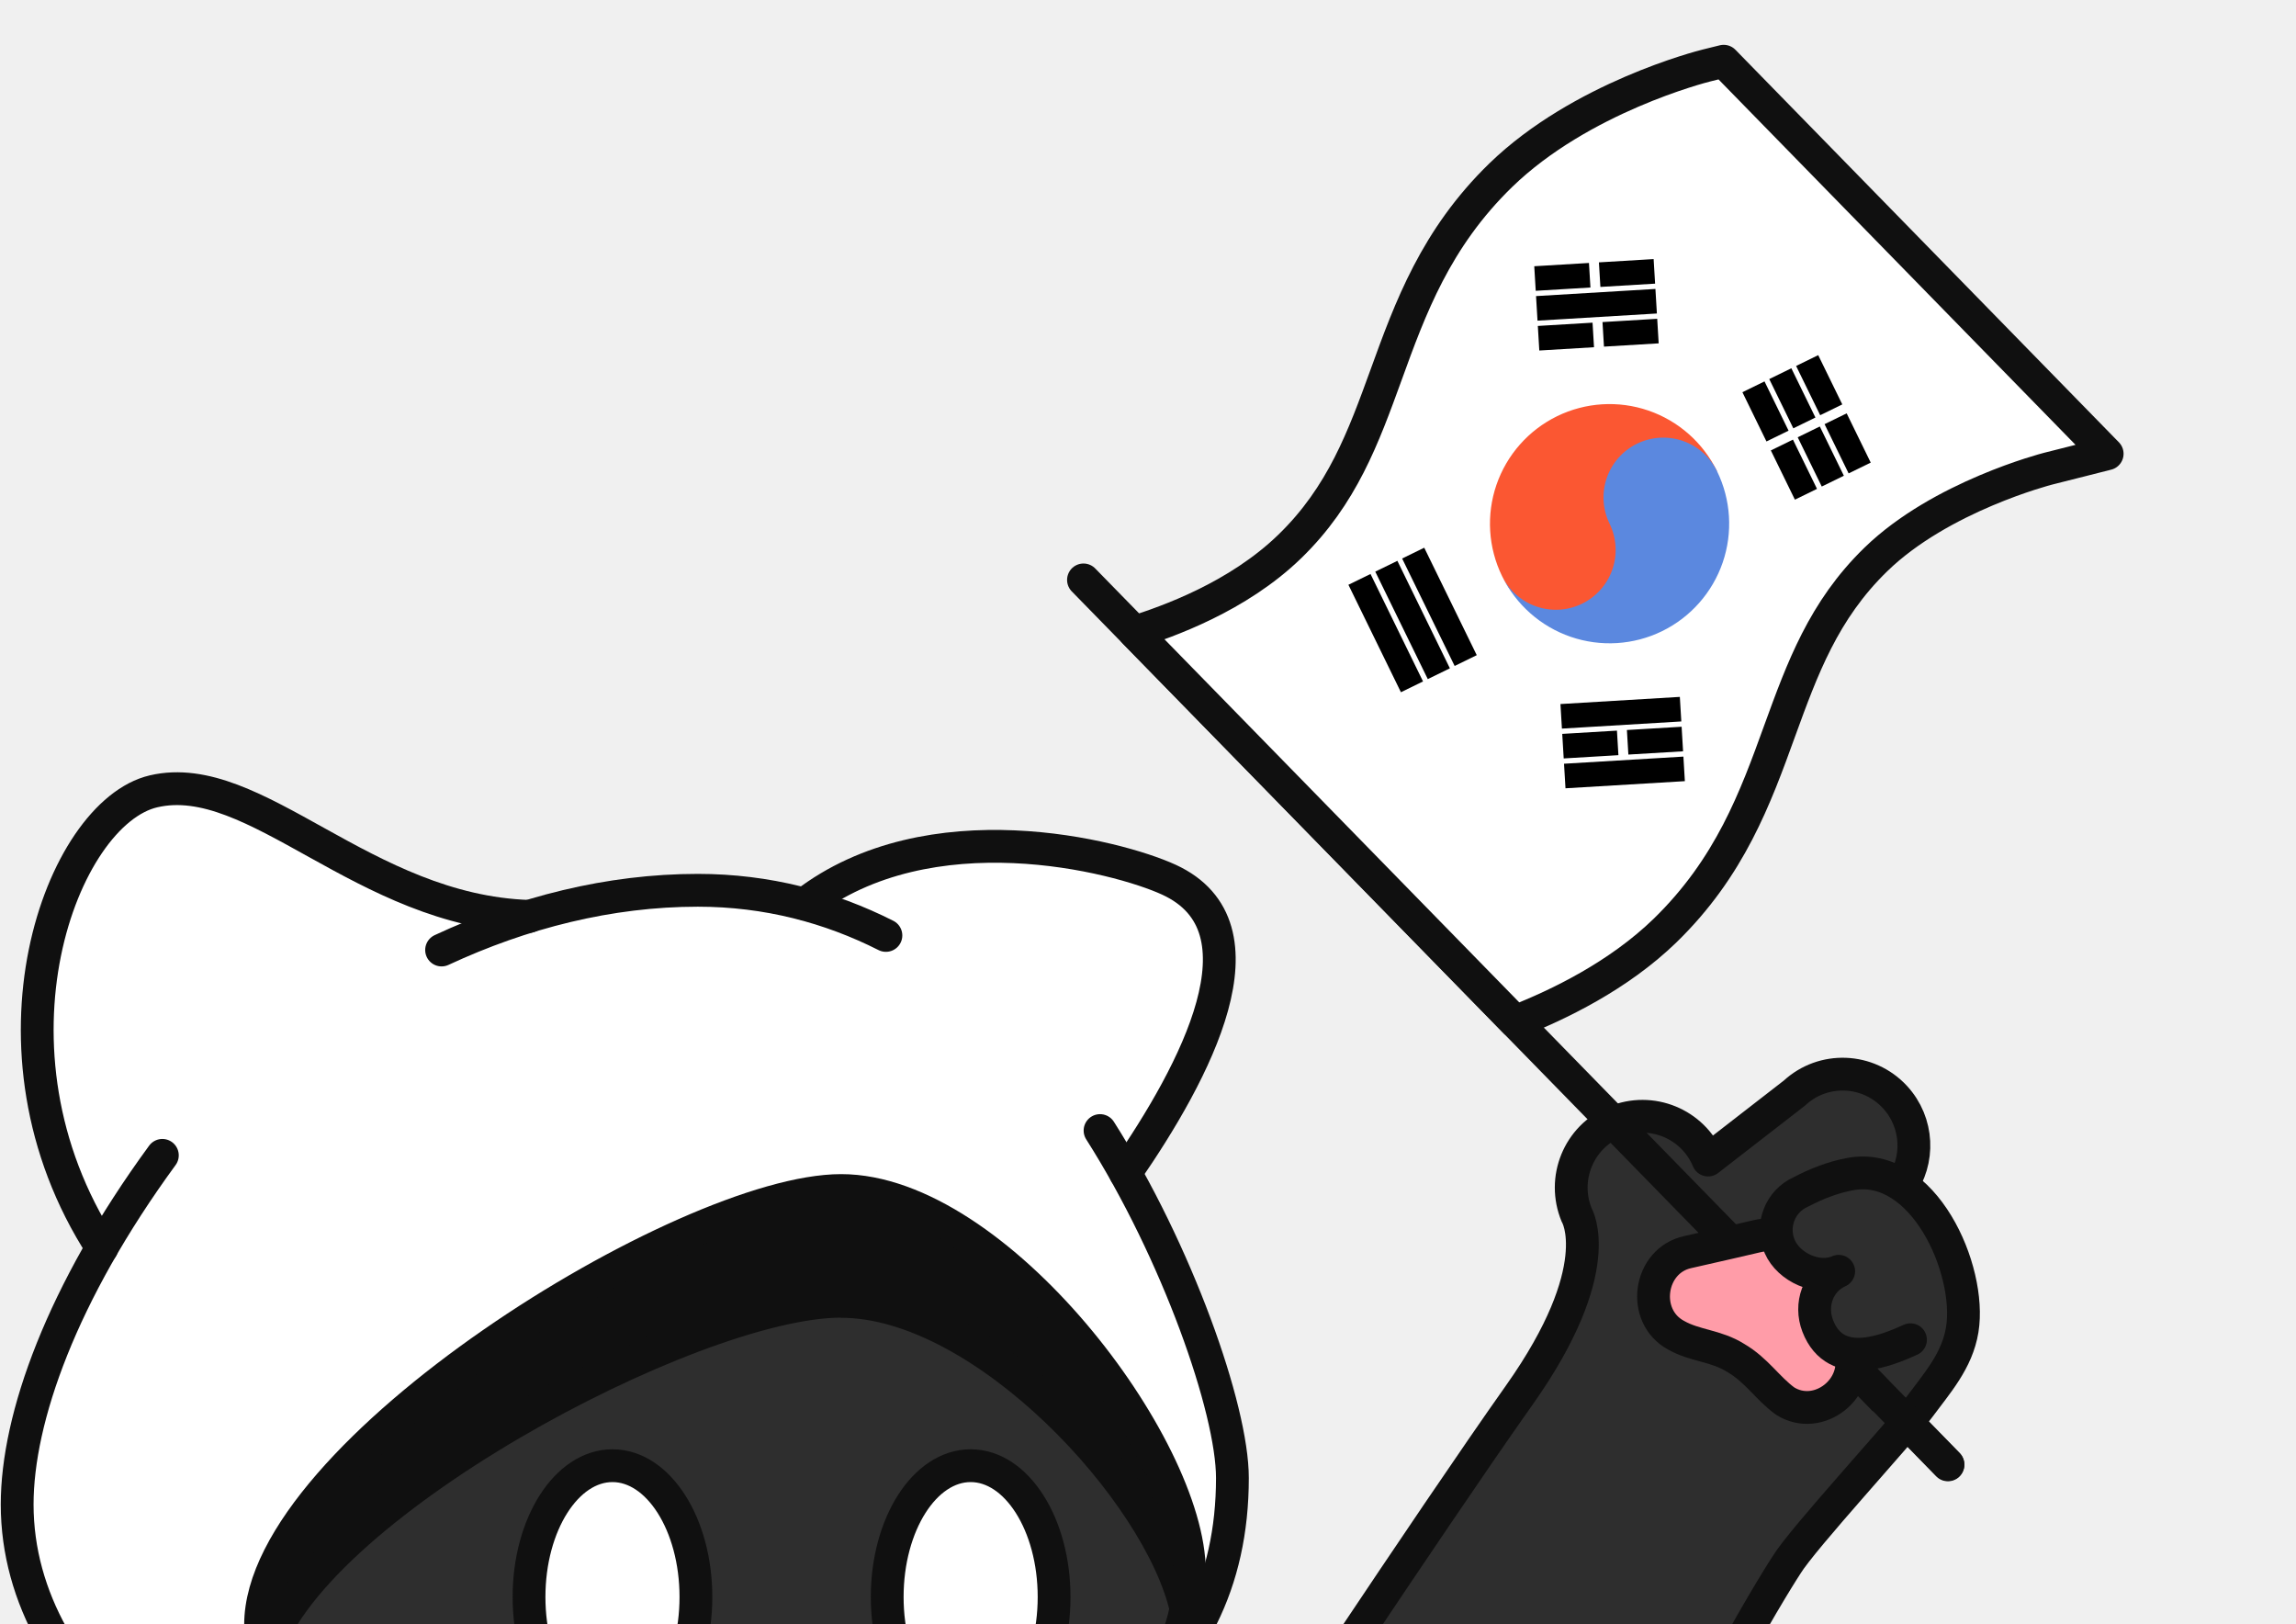
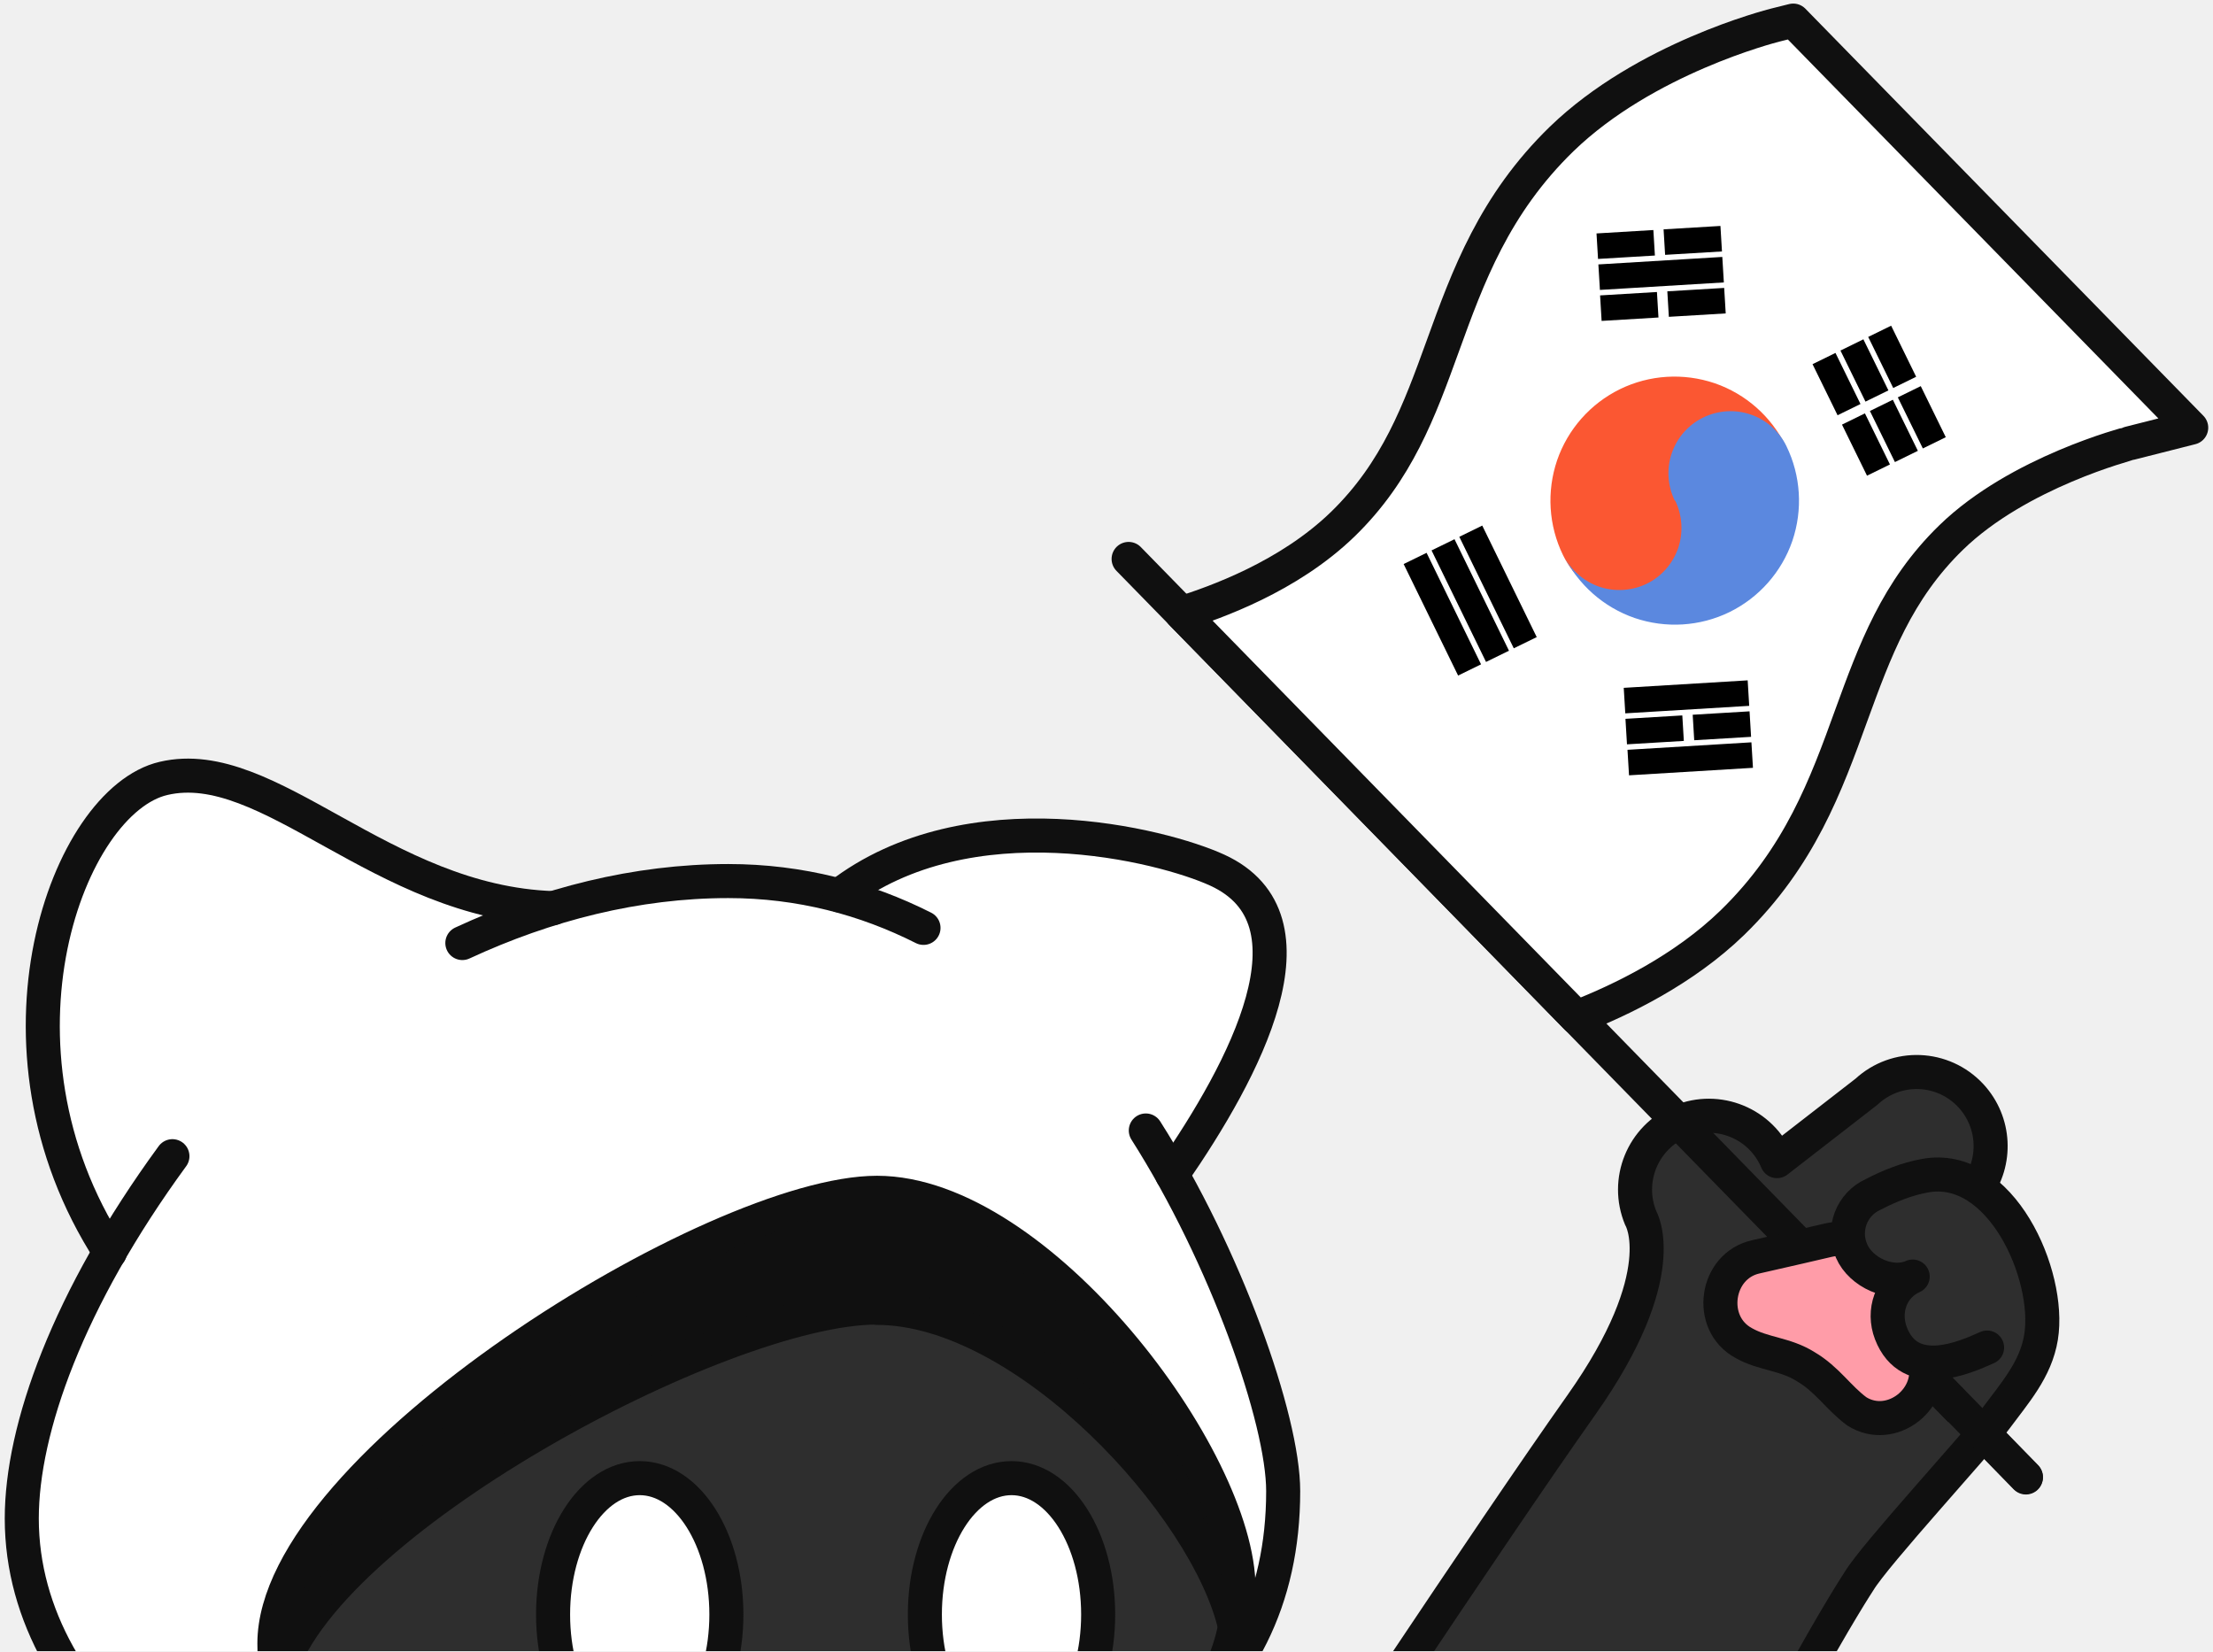
- <svg xmlns="http://www.w3.org/2000/svg" width="140" height="99" viewBox="0 0 140 99" fill="none">
-   <g clip-path="url(#clip0_304_2359)">
-     <path d="M96.092 120.428C98.217 115.649 101.372 110.796 103.341 106.19C104.923 102.489 106.754 98.888 108.851 95.443C109.817 93.853 115.842 87.392 116.964 85.903C118.086 84.413 119.337 83.042 119.65 81.132C120.082 78.473 118.62 74.214 116.044 72.423C117.286 70.778 117.212 68.439 115.75 66.876C114.113 65.121 111.353 65.012 109.587 66.638L104.298 70.705C103.368 68.494 100.811 67.461 98.585 68.384C96.359 69.307 95.32 71.847 96.249 74.059C96.249 74.059 98.217 77.294 92.726 84.989C87.234 92.683 75.883 109.745 75.883 109.745" fill="#2E2E2E" />
-     <path d="M66.066 35.355L113.649 84.046L118.777 89.306" stroke="#101010" stroke-width="2" stroke-linecap="round" stroke-linejoin="round" />
-     <path d="M92.39 62.288C95.029 61.258 98.683 59.491 101.527 56.733C105.494 52.873 107.036 48.647 108.518 44.553C109.893 40.776 111.186 37.209 114.383 34.106C118.344 30.257 124.796 28.601 124.858 28.581L128.486 27.664L105.103 3.733L104.061 3.991C103.75 4.068 96.389 5.948 91.506 10.684C87.538 14.544 85.997 18.77 84.514 22.864C83.14 26.641 81.847 30.208 78.649 33.311C75.452 36.414 71.15 37.911 69.181 38.538L92.39 62.288Z" fill="white" stroke="#101010" stroke-width="2" stroke-linecap="round" stroke-linejoin="round" />
-     <path d="M82.894 35.322L86.096 41.873L82.894 35.322ZM87.734 41.073L84.532 34.521L87.734 41.073ZM86.17 33.721L89.372 40.272L86.17 33.721ZM110.119 30.133L108.652 27.131L110.119 30.133ZM108.385 26.585L106.918 23.582L108.385 26.585ZM108.555 22.781L110.023 25.784L108.555 22.781ZM110.29 26.33L111.757 29.333L110.29 26.33ZM113.395 28.532L111.928 25.53L113.395 28.532ZM111.661 24.984L110.193 21.981L111.661 24.984Z" fill="black" />
-     <path d="M82.894 35.322L86.096 41.873M87.734 41.073L84.532 34.521M86.17 33.721L89.372 40.272M110.119 30.133L108.652 27.131M108.385 26.585L106.918 23.582M108.555 22.781L110.023 25.784M110.29 26.33L111.757 29.333M113.395 28.532L111.928 25.53M111.661 24.984L110.193 21.981" stroke="black" stroke-width="1.5" />
-     <path d="M95.412 47.31L102.691 46.875L95.412 47.31ZM102.582 45.055L99.246 45.254L102.582 45.055ZM98.639 45.291L95.303 45.49L98.639 45.291ZM95.194 43.671L102.474 43.235L95.194 43.671ZM101.094 20.184L97.758 20.384L101.094 20.184ZM97.151 20.42L93.815 20.62L97.151 20.42ZM93.706 18.8L100.985 18.364L93.706 18.8ZM100.876 16.544L97.54 16.744L100.876 16.544ZM96.933 16.78L93.597 16.98L96.933 16.78Z" fill="black" />
-     <path d="M95.412 47.31L102.691 46.875M102.582 45.055L99.246 45.254M98.639 45.291L95.303 45.49M95.194 43.671L102.474 43.235M101.094 20.184L97.758 20.384M97.151 20.42L93.815 20.62M93.706 18.8L100.985 18.364M100.876 16.544L97.54 16.744M96.933 16.78L93.597 16.98" stroke="black" stroke-width="1.5" />
-     <path d="M101.42 30.326C102.057 31.63 102.15 33.132 101.679 34.504C101.208 35.876 100.211 37.005 98.908 37.641C97.604 38.278 96.102 38.371 94.73 37.9C93.358 37.429 92.229 36.432 91.592 35.129C90.743 33.391 90.619 31.387 91.247 29.558C91.876 27.729 93.205 26.225 94.942 25.375C96.68 24.526 98.684 24.402 100.513 25.03C102.342 25.659 103.847 26.988 104.696 28.725" fill="#FB5732" />
-     <path d="M98.145 31.927C97.72 31.058 97.658 30.056 97.972 29.142C98.286 28.227 98.951 27.475 99.82 27.05C100.689 26.626 101.691 26.564 102.605 26.878C103.52 27.192 104.272 27.857 104.697 28.725C105.546 30.463 105.67 32.467 105.042 34.296C104.413 36.125 103.084 37.63 101.347 38.479C99.609 39.328 97.605 39.452 95.776 38.824C93.947 38.196 92.442 36.867 91.593 35.129C92.018 35.998 92.77 36.662 93.685 36.977C94.599 37.291 95.601 37.229 96.47 36.804C97.339 36.379 98.003 35.627 98.317 34.712C98.632 33.798 98.569 32.796 98.145 31.927Z" fill="#5B88DF" />
-     <path d="M115.856 72.419C117.073 70.768 116.982 68.439 115.545 66.881C113.916 65.12 111.171 65.01 109.414 66.642L104.152 70.722C103.227 68.504 100.683 67.468 98.469 68.394C96.254 69.32 95.22 71.868 96.144 74.087C96.144 74.087 98.103 77.333 92.639 85.053C87.176 92.773 75.883 109.891 75.883 109.891" stroke="#101010" stroke-width="2" stroke-linecap="round" stroke-linejoin="round" />
-     <path d="M111.623 78.069C111.076 76.094 109.106 74.915 107.136 75.366C107.136 75.366 103.968 76.104 102.912 76.334C100.528 76.852 100.047 80.245 102.205 81.405C103.355 82.057 104.628 82.028 105.835 82.785C107.117 83.533 107.758 84.616 108.842 85.412C110.868 86.696 113.517 84.635 112.801 82.306L111.613 78.079L111.623 78.069Z" fill="#FF9CA8" stroke="#101010" stroke-width="2" stroke-linecap="round" stroke-linejoin="round" />
-     <path d="M116.493 81.678C115.225 82.246 111.951 83.72 110.838 80.836C110.337 79.536 110.847 78.072 112.115 77.504C110.847 78.072 109.078 77.275 108.522 76.003C107.965 74.73 108.531 73.238 109.799 72.671C110.738 72.176 111.769 71.773 112.808 71.581C117.277 70.73 120.242 77.412 119.649 81.065C119.339 82.978 118.089 84.351 116.986 85.843C115.882 87.335 109.908 93.808 108.941 95.4C108.941 95.4 103.442 103.749 96.291 120.428" fill="#2E2E2E" />
-     <path d="M116.493 81.678C115.225 82.246 111.951 83.72 110.838 80.836C110.337 79.536 110.847 78.072 112.115 77.504C110.847 78.072 109.078 77.275 108.522 76.003C107.965 74.73 108.531 73.238 109.799 72.671C110.738 72.176 111.769 71.773 112.808 71.581C117.277 70.73 120.242 77.412 119.649 81.065C119.339 82.978 118.089 84.351 116.986 85.843C115.882 87.335 109.908 93.808 108.941 95.4C108.941 95.4 103.442 103.749 96.291 120.428" stroke="#101010" stroke-width="2" stroke-linecap="round" stroke-linejoin="round" />
-     <path d="M113.65 84.024L118.779 89.279" stroke="#101010" stroke-width="2" stroke-linecap="round" stroke-linejoin="round" />
-     <path d="M49.424 110.271C62.575 109.406 72.525 105.087 72.525 95.826C72.525 88.156 60.751 72.581 51.287 72.581C41.823 72.581 15.889 88.6 15.889 99.054C15.889 108.315 25.846 109.414 38.989 110.271H49.424Z" fill="#2E2E2E" />
-     <path d="M51.287 79.339C60.015 79.339 70.701 90.97 72.313 98.064C72.454 97.347 72.525 96.606 72.525 95.819C72.525 88.148 60.751 72.573 51.279 72.573C41.807 72.573 15.881 88.592 15.881 99.046C15.881 99.81 15.951 100.511 16.084 101.174C18.441 92.03 42.175 79.331 51.279 79.331L51.287 79.339Z" fill="#101010" stroke="#101010" stroke-width="2" stroke-linecap="round" stroke-linejoin="round" />
-     <path d="M59.186 105.368C61.996 105.368 64.274 101.784 64.274 97.362C64.274 92.941 61.996 89.356 59.186 89.356C56.376 89.356 54.098 92.941 54.098 97.362C54.098 101.784 56.376 105.368 59.186 105.368Z" fill="white" stroke="#101010" stroke-width="2" stroke-miterlimit="10" stroke-linecap="round" />
-     <path d="M37.346 105.368C40.156 105.368 42.434 101.784 42.434 97.362C42.434 92.941 40.156 89.356 37.346 89.356C34.536 89.356 32.258 92.941 32.258 97.362C32.258 101.784 34.536 105.368 37.346 105.368Z" fill="white" stroke="#101010" stroke-width="2" stroke-miterlimit="10" stroke-linecap="round" />
-     <path d="M41.33 118.418C38.261 111.706 32.273 109.742 32.273 109.742H32.234C22.574 108.752 15.889 106.647 15.889 99.054C15.889 88.601 41.706 72.581 51.287 72.581C60.869 72.581 72.533 88.156 72.533 95.827C72.533 99.546 70.92 102.469 68.149 104.69C72.603 101.284 75.155 96.513 75.155 90.113C75.155 86.379 72.501 78.42 68.626 71.521C72.877 65.363 77.59 56.538 71.272 53.638C68.094 52.181 56.681 49.25 49.072 55.12V55.143C47.013 54.589 44.845 54.293 42.551 54.293C39.052 54.293 35.6 54.862 32.273 55.876C22.159 55.548 15.568 46.81 9.368 48.252C3.748 49.554 -1.646 63.936 6.213 76.081C2.659 82.216 1.047 87.673 1.047 91.734C1.047 101.837 10.769 109.812 21.674 113C20.006 114.209 16.938 117.381 16.163 124.085" fill="white" />
-     <path d="M26.081 113.998C13.54 111.893 1.047 103.17 1.047 91.719C1.047 86.457 3.755 78.841 9.9 70.437" stroke="#101010" stroke-width="2" stroke-linecap="round" stroke-linejoin="round" />
-     <path d="M67.076 68.925C71.765 76.299 75.147 85.895 75.147 90.105C75.147 96.552 72.564 101.346 68.055 104.752" stroke="#101010" stroke-width="2" stroke-linecap="round" stroke-linejoin="round" />
-     <path d="M26.926 57.918C31.842 55.633 37.149 54.277 42.551 54.277C46.778 54.277 50.606 55.306 54.019 57.029" stroke="#101010" stroke-width="2" stroke-linecap="round" stroke-linejoin="round" />
-     <path d="M32.272 55.867C22.158 55.54 15.567 46.801 9.367 48.243C3.747 49.545 -1.647 63.928 6.213 76.073" stroke="#101010" stroke-width="2" stroke-linecap="round" stroke-linejoin="round" />
-     <path d="M49.072 55.111C56.681 49.241 68.094 52.172 71.273 53.63C77.59 56.53 72.885 65.354 68.627 71.513" stroke="#101010" stroke-width="2" stroke-linecap="round" stroke-linejoin="round" />
-     <path d="M49.424 110.271C62.575 109.406 72.525 105.087 72.525 95.826C72.525 88.156 60.751 72.581 51.287 72.581C41.823 72.581 15.889 88.6 15.889 99.054C15.889 108.315 25.846 109.414 38.989 110.271H49.424Z" stroke="#101010" stroke-width="2" stroke-linecap="round" stroke-linejoin="round" />
+ <svg xmlns="http://www.w3.org/2000/svg" width="130" height="97" viewBox="0 0 130 97" fill="none">
+   <g clip-path="url(#clip0_769_2697)">
+     <mask id="mask0_769_2697" style="mask-type:luminance" maskUnits="userSpaceOnUse" x="0" y="0" width="130" height="97">
+       <path d="M130 0H0V97H130V0Z" fill="white" />
+     </mask>
+     <g mask="url(#mask0_769_2697)">
+       <path d="M96.329 117.9C98.449 113.12 101.609 108.27 103.579 103.66C105.159 99.96 106.989 96.36 109.089 92.91C110.059 91.32 116.079 84.86 117.199 83.37C118.319 81.88 119.569 80.51 119.889 78.6C120.319 75.94 118.859 71.68 116.279 69.89C117.519 68.24 117.449 65.91 115.989 64.34C114.349 62.59 111.589 62.48 109.829 64.1L104.539 68.17C103.609 65.96 101.049 64.93 98.829 65.85C96.599 66.77 95.559 69.31 96.489 71.53C96.489 71.53 98.459 74.77 92.969 82.46C87.479 90.15 76.129 107.22 76.129 107.22" fill="#2E2E2E" />
+       <path d="M66.299 32.83L113.879 81.52L119.009 86.78" stroke="#101010" stroke-width="2" stroke-linecap="round" stroke-linejoin="round" />
+       <path d="M92.62 59.76C95.26 58.73 98.91 56.96 101.76 54.2C105.73 50.34 107.27 46.11 108.75 42.02C110.13 38.24 111.42 34.68 114.62 31.57C118.58 27.72 125.03 26.07 125.09 26.04L128.72 25.12L105.34 1.21L104.3 1.47C103.99 1.55 96.63 3.43 91.74 8.16C87.77 12.02 86.23 16.25 84.75 20.34C83.38 24.12 82.08 27.68 78.88 30.79C75.68 33.89 71.38 35.39 69.41 36.02L92.62 59.77V59.76Z" fill="white" stroke="#101010" stroke-width="2" stroke-linecap="round" stroke-linejoin="round" />
+       <path d="M83.129 32.8L86.329 39.35M87.969 38.55L84.769 32M86.399 31.2L89.599 37.75M110.349 27.61L108.879 24.61M108.619 24.06L107.149 21.06M108.789 20.26L110.259 23.26M110.519 23.81L111.989 26.81M113.629 26.01L112.159 23.01M111.889 22.46L110.419 19.46" stroke="black" stroke-width="1.5" />
+       <path d="M95.65 44.79L102.93 44.35M102.82 42.53L99.48 42.73M98.87 42.77L95.53 42.97M95.43 41.15L102.71 40.71M101.33 17.66L97.99 17.86M97.38 17.9L94.04 18.1M93.94 16.28L101.22 15.84M101.11 14.02L97.77 14.22M97.17 14.26L93.83 14.46" stroke="black" stroke-width="1.5" />
+       <path d="M101.648 27.8C102.288 29.1 102.378 30.61 101.908 31.98C101.438 33.35 100.438 34.48 99.138 35.12C97.838 35.76 96.329 35.85 94.959 35.38C93.588 34.91 92.459 33.91 91.819 32.61C90.969 30.87 90.849 28.87 91.469 27.04C92.099 25.21 93.428 23.71 95.159 22.86C96.898 22.01 98.898 21.89 100.728 22.51C102.558 23.14 104.058 24.47 104.908 26.21" fill="#FB5732" />
+       <path d="M98.38 29.4C97.96 28.53 97.89 27.53 98.21 26.61C98.52 25.7 99.19 24.94 100.06 24.52C100.93 24.1 101.93 24.03 102.85 24.35C103.76 24.66 104.52 25.33 104.94 26.2C105.79 27.94 105.91 29.94 105.29 31.77C104.66 33.6 103.33 35.1 101.6 35.95C99.86 36.8 97.86 36.92 96.03 36.3C94.2 35.67 92.7 34.34 91.85 32.61C92.27 33.48 93.03 34.14 93.94 34.46C94.85 34.77 95.86 34.71 96.73 34.29C97.6 33.87 98.26 33.11 98.58 32.2C98.89 31.29 98.83 30.28 98.41 29.41L98.38 29.4Z" fill="#5B88DF" />
+       <path d="M116.089 69.9C117.309 68.25 117.219 65.92 115.779 64.36C114.149 62.6 111.409 62.49 109.649 64.12L104.389 68.2C103.459 65.98 100.919 64.95 98.709 65.87C96.499 66.8 95.459 69.34 96.389 71.56C96.389 71.56 98.349 74.81 92.889 82.53C87.429 90.25 76.129 107.37 76.129 107.37" stroke="#101010" stroke-width="2" stroke-linecap="round" stroke-linejoin="round" />
+       <path d="M111.86 75.55C111.31 73.58 109.34 72.4 107.37 72.85C107.37 72.85 104.2 73.59 103.15 73.82C100.77 74.34 100.28 77.73 102.44 78.89C103.59 79.54 104.86 79.51 106.07 80.27C107.35 81.02 107.99 82.1 109.08 82.9C111.11 84.18 113.75 82.12 113.04 79.79L111.85 75.56H111.86V75.55Z" fill="#FF9CA8" stroke="#101010" stroke-width="2" stroke-linecap="round" stroke-linejoin="round" />
+       <path d="M116.729 79.15C115.459 79.72 112.189 81.19 111.079 78.31C110.579 77.01 111.079 75.55 112.359 74.98C111.089 75.55 109.319 74.75 108.769 73.48C108.209 72.21 108.769 70.72 110.049 70.15C110.989 69.66 112.019 69.25 113.059 69.06C117.529 68.21 120.489 74.89 119.899 78.54C119.589 80.45 118.339 81.83 117.239 83.32C116.139 84.81 110.159 91.28 109.199 92.88C109.199 92.88 103.699 101.23 96.549 117.91" fill="#2E2E2E" />
+       <path d="M116.729 79.15C115.459 79.72 112.189 81.19 111.079 78.31C110.579 77.01 111.079 75.55 112.359 74.98C111.089 75.55 109.319 74.75 108.769 73.48C108.209 72.21 108.769 70.72 110.049 70.15C110.989 69.66 112.019 69.25 113.059 69.06C117.529 68.21 120.489 74.89 119.899 78.54C119.589 80.45 118.339 81.83 117.239 83.32C116.139 84.81 110.159 91.28 109.199 92.88C109.199 92.88 103.699 101.23 96.549 117.91" stroke="#101010" stroke-width="2" stroke-linecap="round" stroke-linejoin="round" />
+       <path d="M113.879 81.5L119.009 86.75" stroke="#101010" stroke-width="2" stroke-linecap="round" stroke-linejoin="round" />
+       <path d="M49.659 107.75C62.809 106.88 72.759 102.57 72.759 93.31C72.759 85.64 60.989 70.06 51.519 70.06C42.049 70.06 16.119 86.08 16.119 96.53C16.119 105.79 26.079 106.89 39.219 107.75H49.649H49.659Z" fill="#2E2E2E" />
+       <path d="M51.519 76.82C60.249 76.82 70.929 88.45 72.549 95.54C72.689 94.82 72.759 94.08 72.759 93.29C72.759 85.62 60.989 70.04 51.509 70.04C42.029 70.04 16.109 86.06 16.109 96.51C16.109 97.27 16.179 97.98 16.309 98.64C18.669 89.5 42.399 76.8 51.499 76.8L51.519 76.82Z" fill="#101010" stroke="#101010" stroke-width="2" stroke-linecap="round" stroke-linejoin="round" />
+       <path d="M59.42 102.84C62.23 102.84 64.51 99.26 64.51 94.83C64.51 90.4 62.23 86.82 59.42 86.82C56.61 86.82 54.33 90.4 54.33 94.83C54.33 99.26 56.61 102.84 59.42 102.84Z" fill="white" stroke="#101010" stroke-width="2" stroke-miterlimit="10" stroke-linecap="round" />
+       <path d="M37.58 102.84C40.39 102.84 42.67 99.26 42.67 94.83C42.67 90.4 40.39 86.82 37.58 86.82C34.77 86.82 32.49 90.4 32.49 94.83C32.49 99.26 34.77 102.84 37.58 102.84Z" fill="white" stroke="#101010" stroke-width="2" stroke-miterlimit="10" stroke-linecap="round" />
+       <path d="M41.559 115.89C38.489 109.18 32.499 107.21 32.499 107.21H32.459C22.799 106.22 16.119 104.12 16.119 96.52C16.119 86.07 41.939 70.05 51.519 70.05C61.099 70.05 72.769 85.63 72.769 93.3C72.769 97.02 71.159 99.94 68.389 102.16C72.839 98.75 75.399 93.98 75.399 87.58C75.399 83.85 72.749 75.89 68.869 68.99C73.119 62.83 77.829 54.01 71.519 51.11C68.339 49.65 56.929 46.72 49.319 52.59V52.61C47.259 52.06 45.089 51.76 42.799 51.76C39.299 51.76 35.849 52.33 32.519 53.34C22.409 53.01 15.809 44.27 9.619 45.72C3.999 47.02 -1.391 61.4 6.469 73.55C2.919 79.69 1.299 85.14 1.299 89.2C1.299 99.3 11.019 107.28 21.929 110.47C20.259 111.68 17.189 114.85 16.419 121.55" fill="white" />
+       <path d="M26.309 111.47C13.769 109.36 1.279 100.64 1.279 89.19C1.279 83.93 3.989 76.31 10.129 67.91" stroke="#101010" stroke-width="2" stroke-linecap="round" stroke-linejoin="round" />
+       <path d="M67.309 66.4C71.999 73.77 75.379 83.37 75.379 87.58C75.379 94.03 72.799 98.82 68.289 102.23" stroke="#101010" stroke-width="2" stroke-linecap="round" stroke-linejoin="round" />
+       <path d="M27.16 55.39C32.08 53.11 37.38 51.75 42.78 51.75C47.01 51.75 50.84 52.78 54.25 54.5" stroke="#101010" stroke-width="2" stroke-linecap="round" stroke-linejoin="round" />
+       <path d="M32.508 53.34C22.398 53.01 15.798 44.27 9.608 45.72C3.988 47.02 -1.402 61.4 6.458 73.55" stroke="#101010" stroke-width="2" stroke-linecap="round" stroke-linejoin="round" />
+       <path d="M49.309 52.59C56.919 46.72 68.329 49.65 71.509 51.11C77.829 54.01 73.119 62.83 68.859 68.99" stroke="#101010" stroke-width="2" stroke-linecap="round" stroke-linejoin="round" />
+       <path d="M49.659 107.75C62.809 106.88 72.759 102.57 72.759 93.31C72.759 85.64 60.989 70.06 51.519 70.06C42.049 70.06 16.119 86.08 16.119 96.53C16.119 105.79 26.079 106.89 39.219 107.75H49.649H49.659Z" stroke="#101010" stroke-width="2" stroke-linecap="round" stroke-linejoin="round" />
+     </g>
  </g>
  <defs>
-     <clipPath id="clip0_304_2359">
-       <rect width="139.376" height="124.693" fill="white" transform="translate(0 0.307434)" />
+     <clipPath id="clip0_769_2697">
+       <rect width="130" height="97" fill="white" />
    </clipPath>
  </defs>
</svg>
